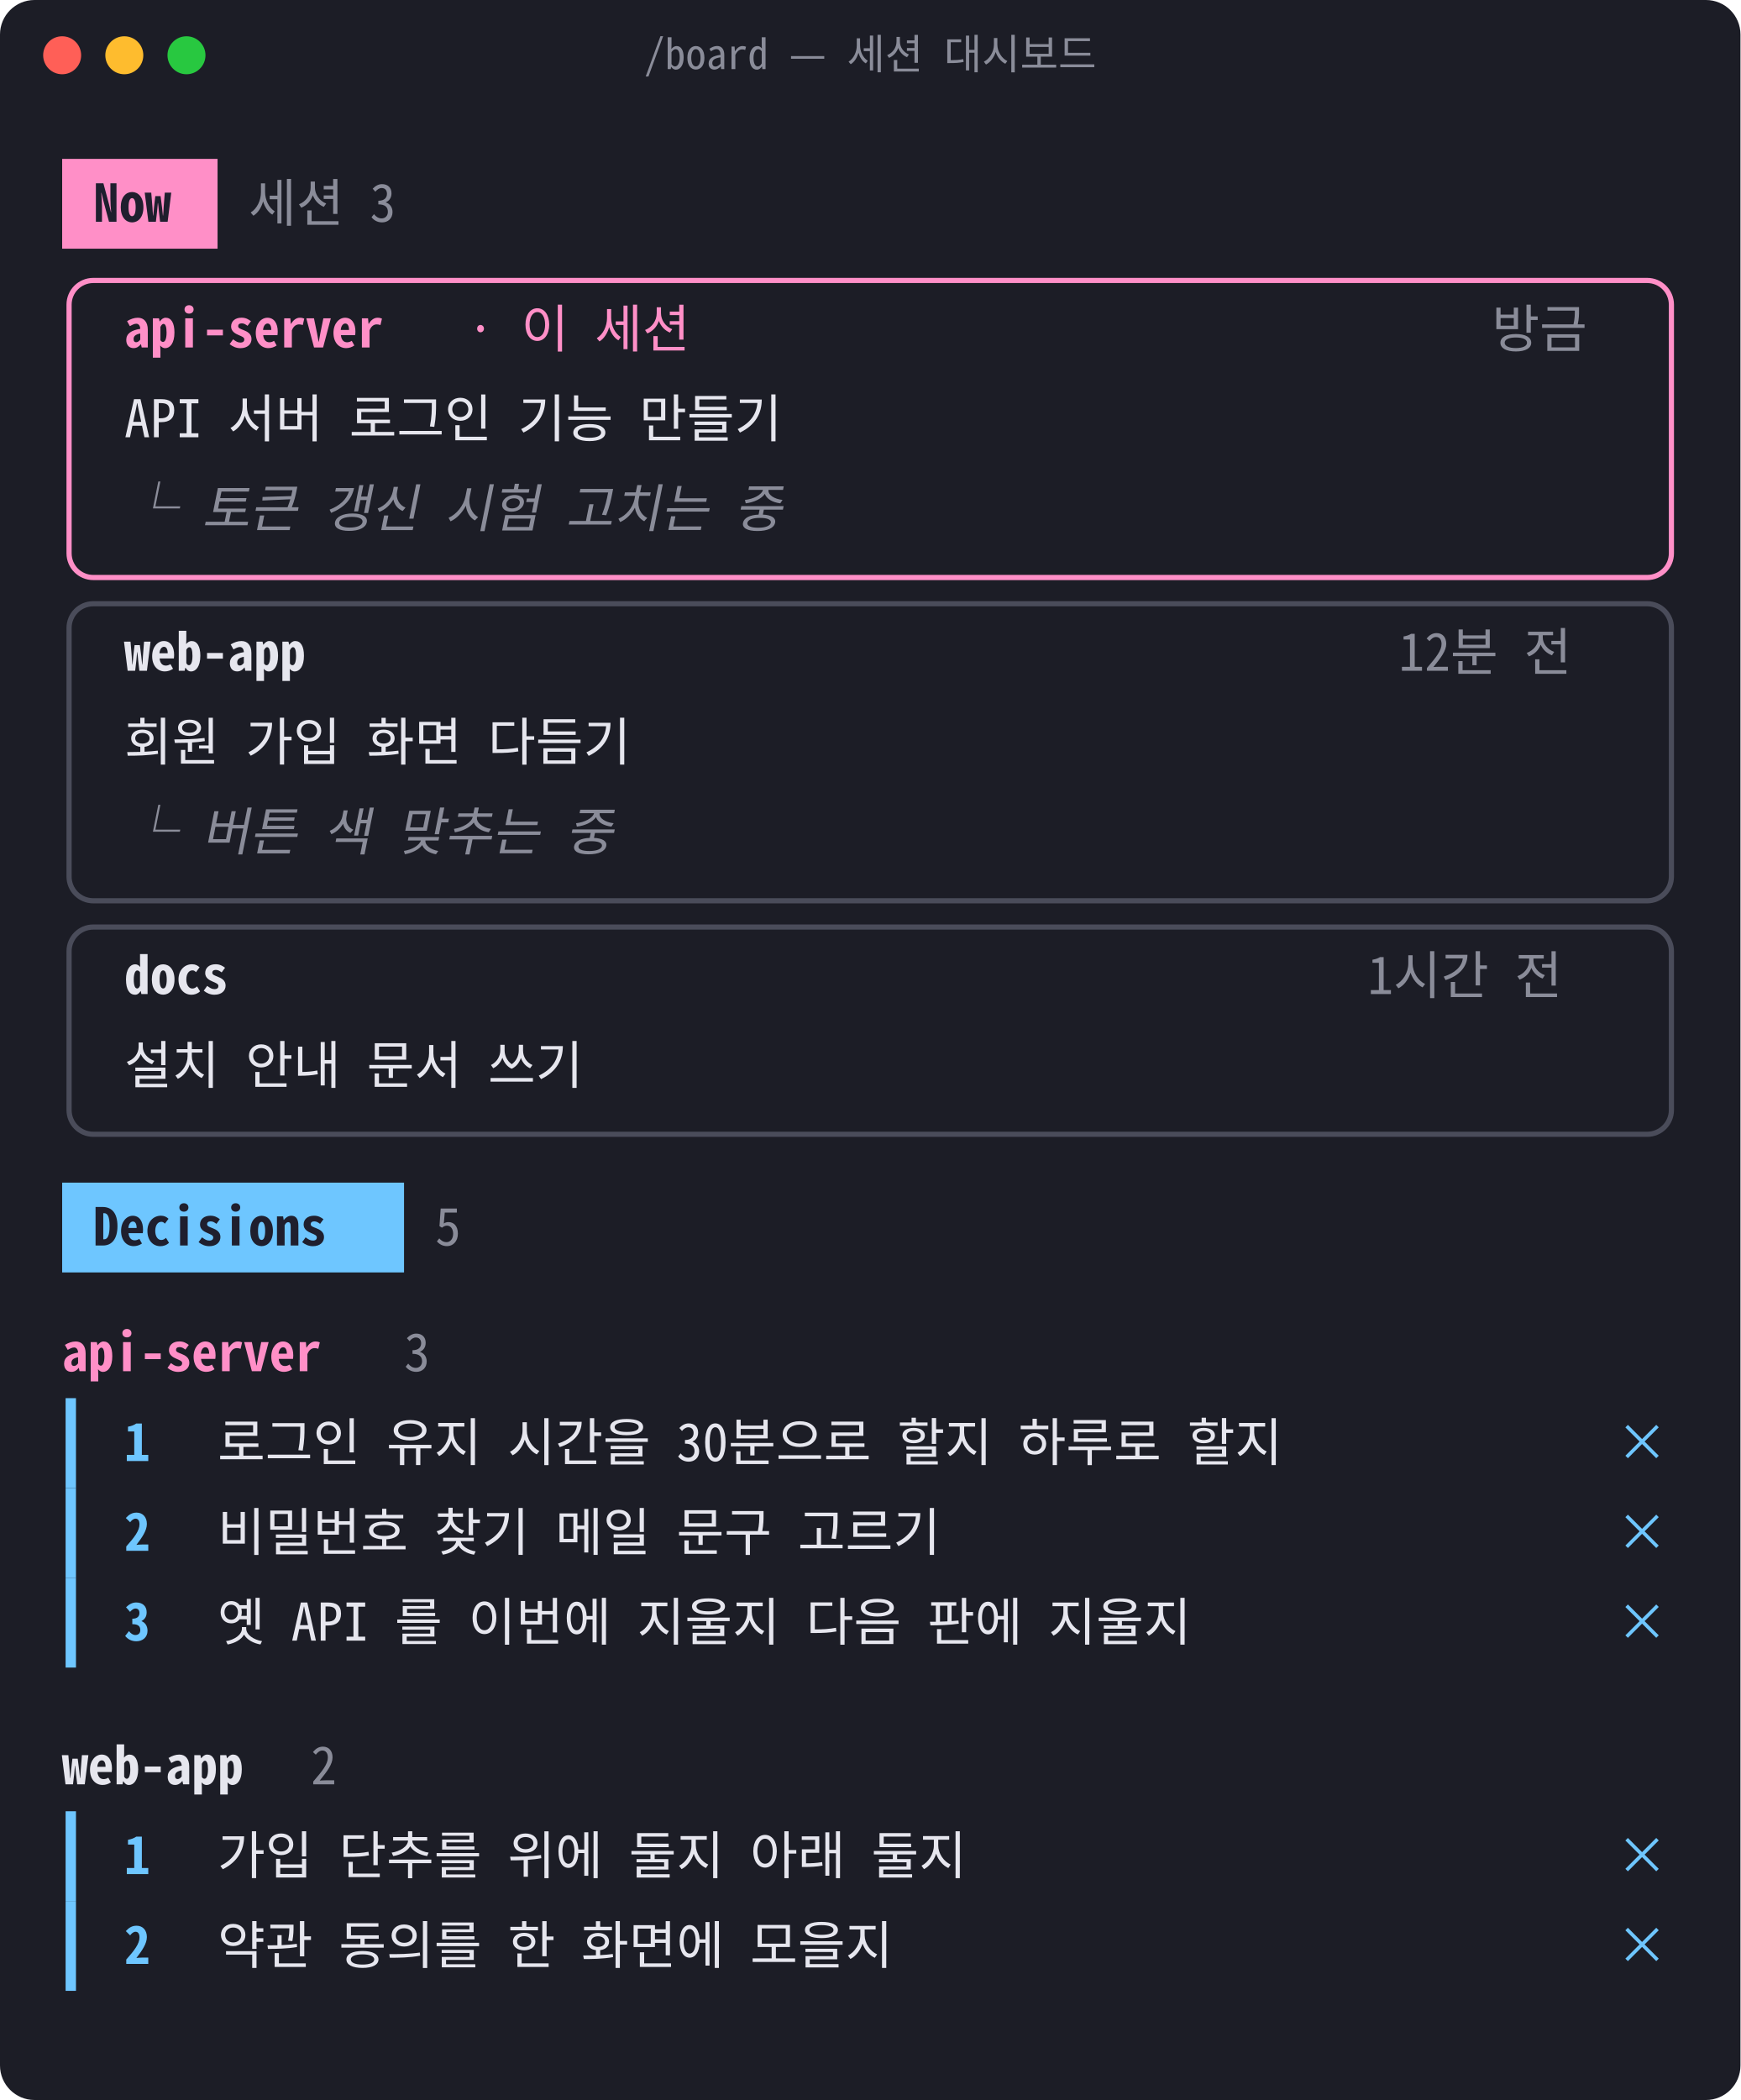
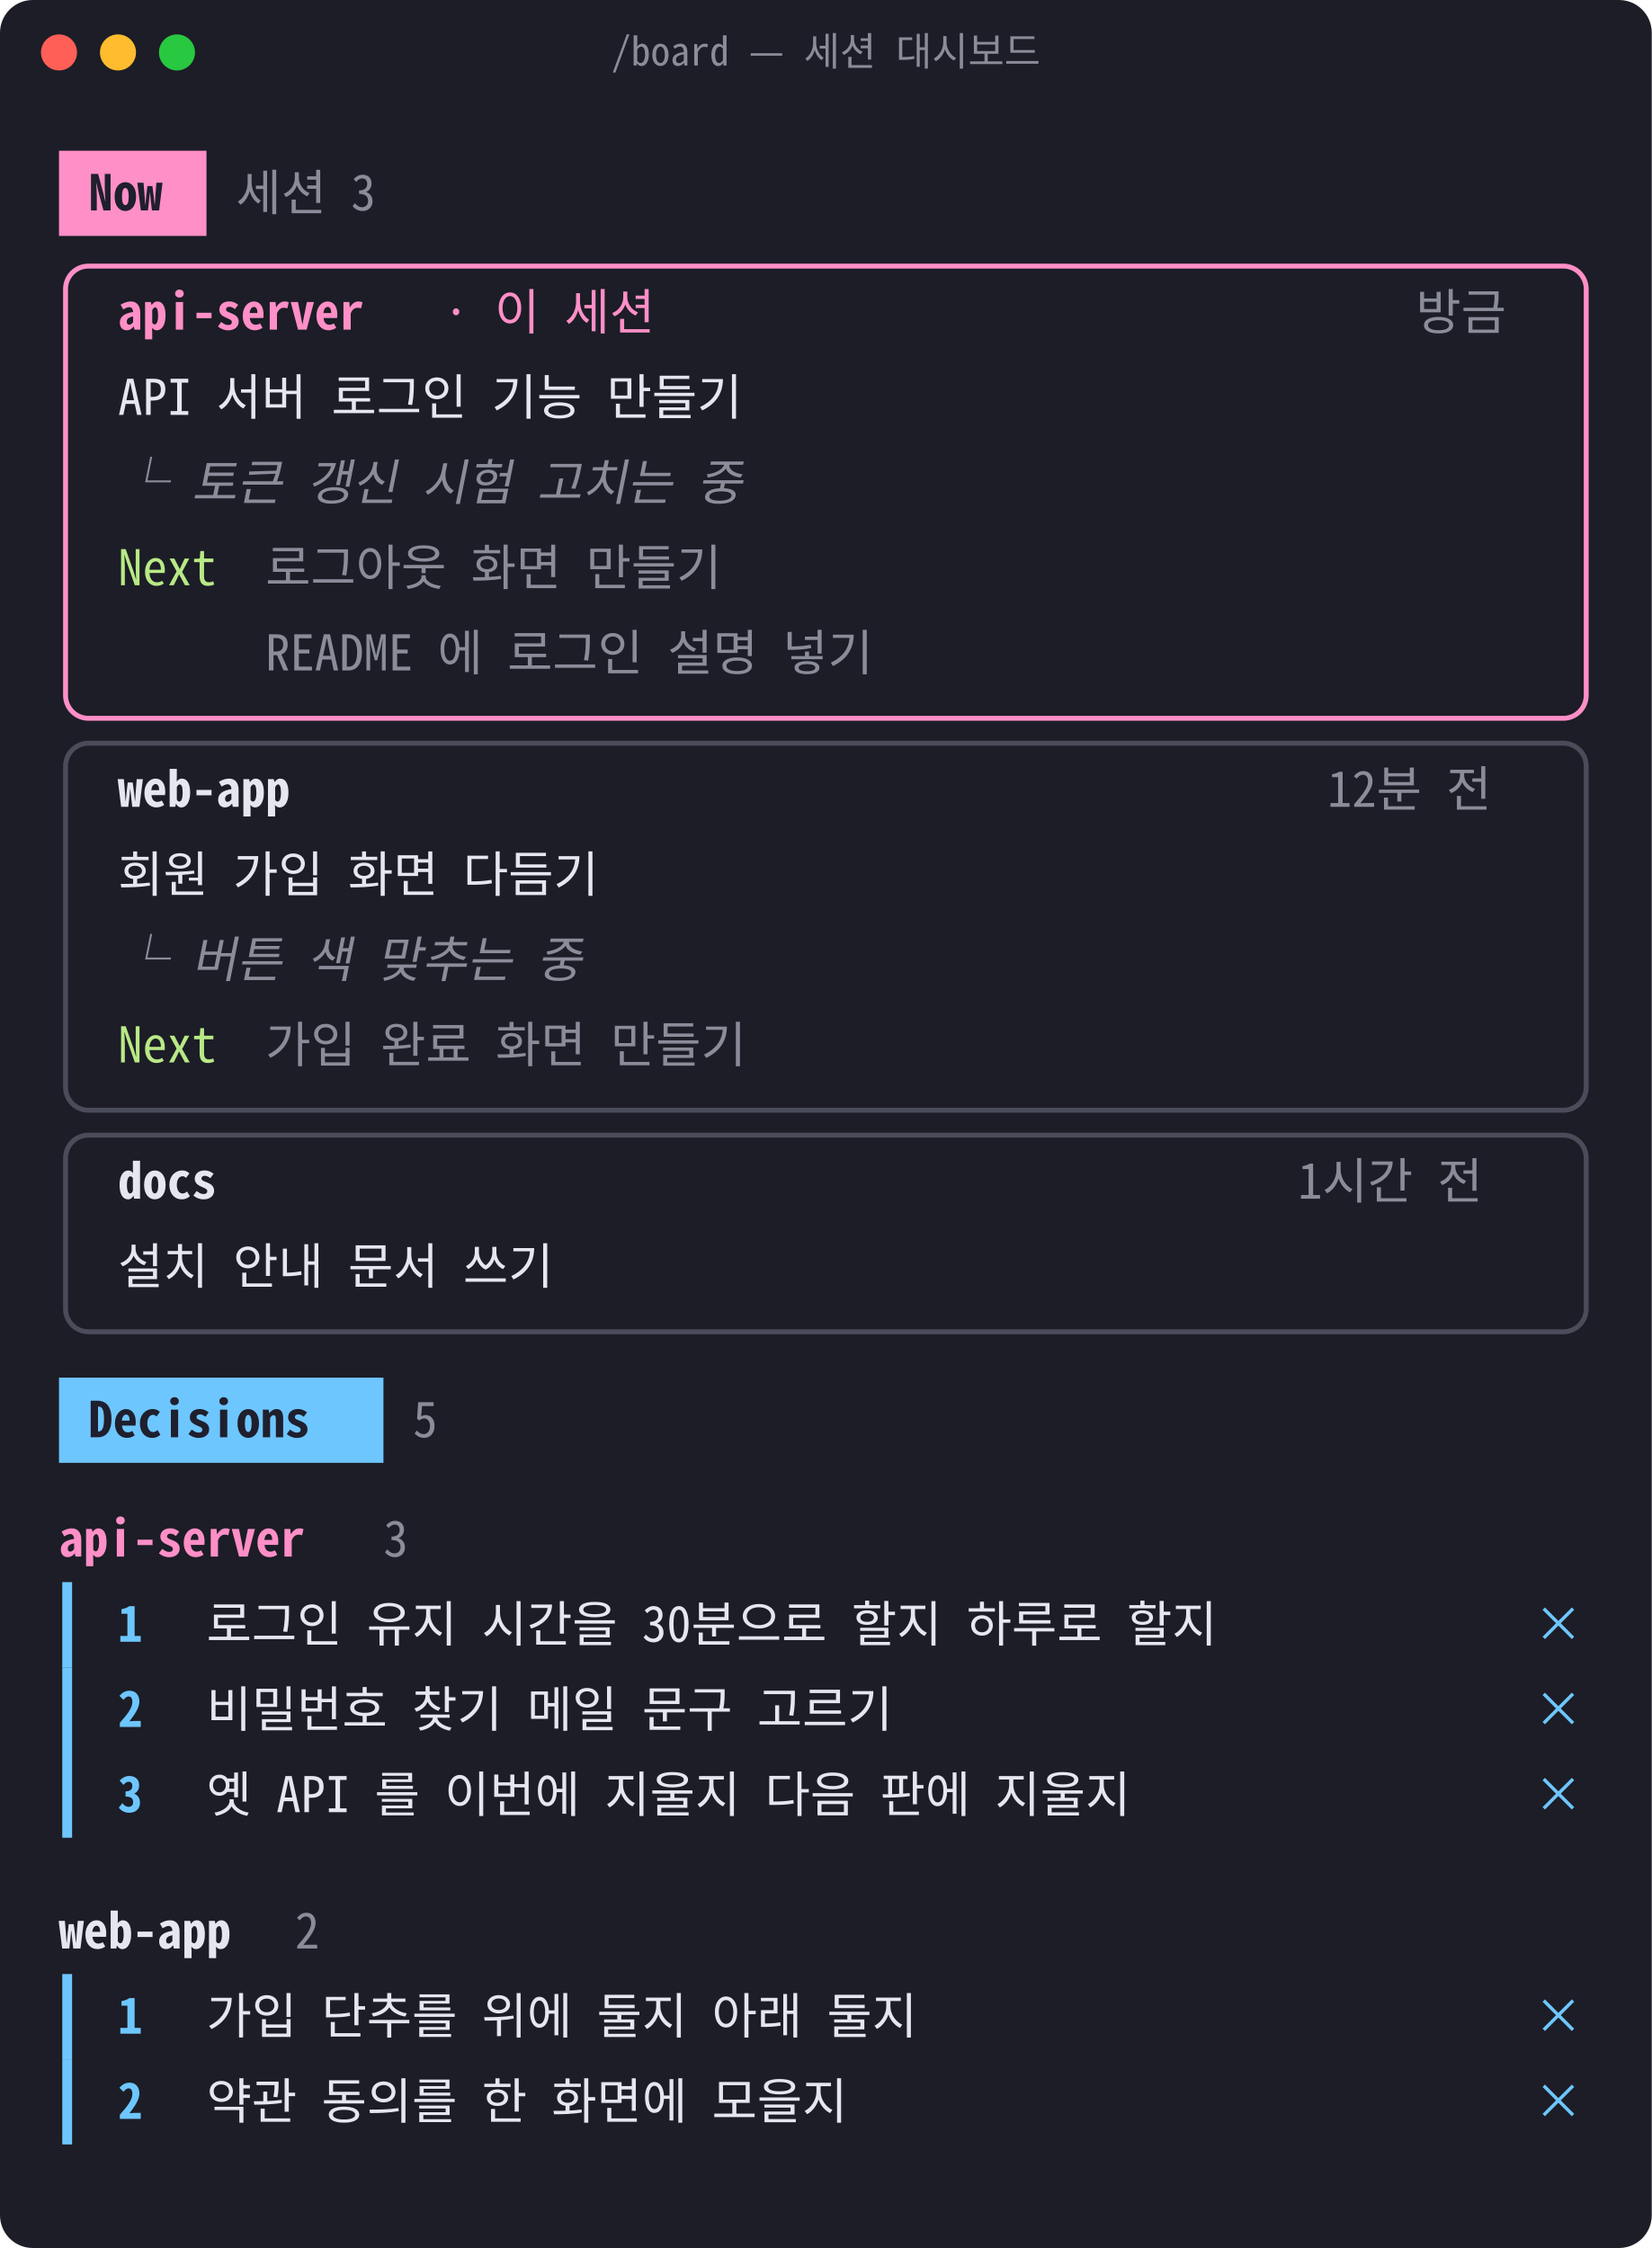
- <svg xmlns="http://www.w3.org/2000/svg" width="504.0" height="608" viewBox="0 0 504.0 608" font-family="Menlo, Consolas, 'D2Coding', 'Noto Sans Mono CJK KR', monospace" font-size="15" xml:space="preserve">
-   <rect width="504.0" height="608" rx="10" fill="#1C1D26" />
+ <svg xmlns="http://www.w3.org/2000/svg" width="504.0" height="686" viewBox="0 0 504.0 686" font-family="Menlo, Consolas, 'D2Coding', 'Noto Sans Mono CJK KR', monospace" font-size="15" xml:space="preserve">
+   <rect width="504.0" height="686" rx="10" fill="#1C1D26" />
  <circle cx="18" cy="16" r="5.5" fill="#FF5F57" />
  <circle cx="36" cy="16" r="5.5" fill="#FEBC2E" />
  <circle cx="54" cy="16" r="5.5" fill="#28C840" />
-   <text x="252.0" y="20" fill="#8A8C99" font-size="12" text-anchor="middle">/board — 세션 대시보드</text>
-   <rect x="18.0" y="46" width="45.0" height="26" fill="#FF8FC7" />
+   <text x="252.0" y="20.0" fill="#8A8C99" font-size="12" text-anchor="middle">/board — 세션 대시보드</text>
+   <rect x="18.0" y="46.0" width="45.0" height="26" fill="#FF8FC7" />
  <text x="27.0" y="64.2" fill="#1F1F2E" font-weight="700" textLength="27.0" lengthAdjust="spacingAndGlyphs">Now</text>
  <text x="72.0" y="64.2" fill="#8A8C99" textLength="54.0" lengthAdjust="spacingAndGlyphs">세션 3</text>
-   <rect x="20.0" y="81.2" width="464.0" height="86" rx="7" fill="none" stroke="#FF8FC7" stroke-width="1.5" />
+   <rect x="20.0" y="81.2" width="464.0" height="138" rx="7" fill="none" stroke="#FF8FC7" stroke-width="1.5" />
  <text x="36.0" y="100.6" fill="#FF8FC7" font-weight="700" textLength="90.0" lengthAdjust="spacingAndGlyphs">api-server</text>
  <text x="135.0" y="100.6" fill="#FF8FC7" textLength="81.0" lengthAdjust="spacingAndGlyphs">· 이 세션</text>
  <text x="432.0" y="100.6" fill="#8A8C99" textLength="36.0" lengthAdjust="spacingAndGlyphs">방금</text>
  <text x="36.0" y="126.6" fill="#E6E6EE" textLength="243.0" lengthAdjust="spacingAndGlyphs">API 서버 로그인 기능 만들기</text>
  <text x="36.0" y="152.6" fill="#8A8C99" font-style="italic" textLength="234.0" lengthAdjust="spacingAndGlyphs">└ 토큰 갱신 시험 고치는 중</text>
-   <rect x="20.0" y="174.8" width="464.0" height="86" rx="7" fill="none" stroke="#4A4C5A" stroke-width="1.5" />
-   <text x="36.0" y="194.2" fill="#E6E6EE" font-weight="700" textLength="63.0" lengthAdjust="spacingAndGlyphs">web-app</text>
-   <text x="405.0" y="194.2" fill="#8A8C99" textLength="63.0" lengthAdjust="spacingAndGlyphs">12분 전</text>
-   <text x="36.0" y="220.2" fill="#E6E6EE" textLength="189.0" lengthAdjust="spacingAndGlyphs">회원 가입 화면 다듬기</text>
-   <text x="36.0" y="246.2" fill="#8A8C99" font-style="italic" textLength="171.0" lengthAdjust="spacingAndGlyphs">└ 버튼 색 맞추는 중</text>
-   <rect x="20.0" y="268.4" width="464.0" height="60" rx="7" fill="none" stroke="#4A4C5A" stroke-width="1.5" />
-   <text x="36.0" y="287.8" fill="#E6E6EE" font-weight="700" textLength="36.0" lengthAdjust="spacingAndGlyphs">docs</text>
-   <text x="396.0" y="287.8" fill="#8A8C99" textLength="72.0" lengthAdjust="spacingAndGlyphs">1시간 전</text>
-   <text x="36.0" y="313.8" fill="#E6E6EE" textLength="171.0" lengthAdjust="spacingAndGlyphs">설치 안내 문서 쓰기</text>
-   <rect x="18.0" y="342.4" width="99.0" height="26" fill="#6EC6FF" />
-   <text x="27.0" y="360.6" fill="#1F1F2E" font-weight="700" textLength="81.0" lengthAdjust="spacingAndGlyphs">Decisions</text>
-   <text x="126.0" y="360.6" fill="#8A8C99" textLength="9.0" lengthAdjust="spacingAndGlyphs">5</text>
-   <text x="18.0" y="397.0" fill="#FF8FC7" font-weight="700" textLength="90.0" lengthAdjust="spacingAndGlyphs">api-server</text>
-   <text x="117.0" y="397.0" fill="#8A8C99" textLength="9.0" lengthAdjust="spacingAndGlyphs">3</text>
-   <rect x="19.0" y="404.8" width="3" height="26" fill="#6EC6FF" />
-   <text x="36.0" y="423.0" fill="#6EC6FF" font-weight="700" textLength="9.0" lengthAdjust="spacingAndGlyphs">1</text>
-   <text x="63.0" y="423.0" fill="#E6E6EE" textLength="396.0" lengthAdjust="spacingAndGlyphs">로그인 유지 시간을 30분으로 할지 하루로 할지</text>
-   <text x="468.0" y="423.0" fill="#6EC6FF" textLength="9.0" lengthAdjust="spacingAndGlyphs">×</text>
-   <rect x="19.0" y="430.8" width="3" height="26" fill="#6EC6FF" />
-   <text x="36.0" y="449.0" fill="#6EC6FF" font-weight="700" textLength="9.0" lengthAdjust="spacingAndGlyphs">2</text>
-   <text x="63.0" y="449.0" fill="#E6E6EE" textLength="270.0" lengthAdjust="spacingAndGlyphs">비밀번호 찾기 메일 문구 고르기</text>
-   <text x="468.0" y="449.0" fill="#6EC6FF" textLength="9.0" lengthAdjust="spacingAndGlyphs">×</text>
-   <rect x="19.0" y="456.8" width="3" height="26" fill="#6EC6FF" />
-   <text x="36.0" y="475.0" fill="#6EC6FF" font-weight="700" textLength="9.0" lengthAdjust="spacingAndGlyphs">3</text>
-   <text x="63.0" y="475.0" fill="#E6E6EE" textLength="360.0" lengthAdjust="spacingAndGlyphs">옛 API 를 이번에 지울지 다음 판에 지울지</text>
-   <text x="468.0" y="475.0" fill="#6EC6FF" textLength="9.0" lengthAdjust="spacingAndGlyphs">×</text>
-   <text x="18.0" y="516.6" fill="#E6E6EE" font-weight="700" textLength="63.0" lengthAdjust="spacingAndGlyphs">web-app</text>
-   <text x="90.0" y="516.6" fill="#8A8C99" textLength="9.0" lengthAdjust="spacingAndGlyphs">2</text>
-   <rect x="19.0" y="524.4" width="3" height="26" fill="#6EC6FF" />
-   <text x="36.0" y="542.6" fill="#6EC6FF" font-weight="700" textLength="9.0" lengthAdjust="spacingAndGlyphs">1</text>
-   <text x="63.0" y="542.6" fill="#E6E6EE" textLength="279.0" lengthAdjust="spacingAndGlyphs">가입 단추를 위에 둘지 아래 둘지</text>
-   <text x="468.0" y="542.6" fill="#6EC6FF" textLength="9.0" lengthAdjust="spacingAndGlyphs">×</text>
-   <rect x="19.0" y="550.4" width="3" height="26" fill="#6EC6FF" />
-   <text x="36.0" y="568.6" fill="#6EC6FF" font-weight="700" textLength="9.0" lengthAdjust="spacingAndGlyphs">2</text>
-   <text x="63.0" y="568.6" fill="#E6E6EE" textLength="252.0" lengthAdjust="spacingAndGlyphs">약관 동의를 한 화면에 모을지</text>
-   <text x="468.0" y="568.6" fill="#6EC6FF" textLength="9.0" lengthAdjust="spacingAndGlyphs">×</text>
+   <text x="36.0" y="178.6" fill="#B8E986" textLength="36.0" lengthAdjust="spacingAndGlyphs">Next</text>
+   <text x="81.0" y="178.6" fill="#8A8C99" textLength="180.0" lengthAdjust="spacingAndGlyphs">로그아웃 화면 만들기</text>
+   <text x="81.0" y="204.6" fill="#8A8C99" textLength="234.0" lengthAdjust="spacingAndGlyphs">README 에 로그인 설명 넣기</text>
+   <rect x="20.0" y="226.8" width="464.0" height="112" rx="7" fill="none" stroke="#4A4C5A" stroke-width="1.5" />
+   <text x="36.0" y="246.2" fill="#E6E6EE" font-weight="700" textLength="63.0" lengthAdjust="spacingAndGlyphs">web-app</text>
+   <text x="405.0" y="246.2" fill="#8A8C99" textLength="63.0" lengthAdjust="spacingAndGlyphs">12분 전</text>
+   <text x="36.0" y="272.2" fill="#E6E6EE" textLength="189.0" lengthAdjust="spacingAndGlyphs">회원 가입 화면 다듬기</text>
+   <text x="36.0" y="298.2" fill="#8A8C99" font-style="italic" textLength="171.0" lengthAdjust="spacingAndGlyphs">└ 버튼 색 맞추는 중</text>
+   <text x="36.0" y="324.2" fill="#B8E986" textLength="36.0" lengthAdjust="spacingAndGlyphs">Next</text>
+   <text x="81.0" y="324.2" fill="#8A8C99" textLength="189.0" lengthAdjust="spacingAndGlyphs">가입 완료 화면 만들기</text>
+   <rect x="20.0" y="346.4" width="464.0" height="60" rx="7" fill="none" stroke="#4A4C5A" stroke-width="1.5" />
+   <text x="36.0" y="365.8" fill="#E6E6EE" font-weight="700" textLength="36.0" lengthAdjust="spacingAndGlyphs">docs</text>
+   <text x="396.0" y="365.8" fill="#8A8C99" textLength="72.0" lengthAdjust="spacingAndGlyphs">1시간 전</text>
+   <text x="36.0" y="391.8" fill="#E6E6EE" textLength="171.0" lengthAdjust="spacingAndGlyphs">설치 안내 문서 쓰기</text>
+   <rect x="18.0" y="420.4" width="99.0" height="26" fill="#6EC6FF" />
+   <text x="27.0" y="438.6" fill="#1F1F2E" font-weight="700" textLength="81.0" lengthAdjust="spacingAndGlyphs">Decisions</text>
+   <text x="126.0" y="438.6" fill="#8A8C99" textLength="9.0" lengthAdjust="spacingAndGlyphs">5</text>
+   <text x="18.0" y="475.0" fill="#FF8FC7" font-weight="700" textLength="90.0" lengthAdjust="spacingAndGlyphs">api-server</text>
+   <text x="117.0" y="475.0" fill="#8A8C99" textLength="9.0" lengthAdjust="spacingAndGlyphs">3</text>
+   <rect x="19.0" y="482.8" width="3" height="26" fill="#6EC6FF" />
+   <text x="36.0" y="501.0" fill="#6EC6FF" font-weight="700" textLength="9.0" lengthAdjust="spacingAndGlyphs">1</text>
+   <text x="63.0" y="501.0" fill="#E6E6EE" textLength="396.0" lengthAdjust="spacingAndGlyphs">로그인 유지 시간을 30분으로 할지 하루로 할지</text>
+   <text x="468.0" y="501.0" fill="#6EC6FF" textLength="9.0" lengthAdjust="spacingAndGlyphs">×</text>
+   <rect x="19.0" y="508.8" width="3" height="26" fill="#6EC6FF" />
+   <text x="36.0" y="527.0" fill="#6EC6FF" font-weight="700" textLength="9.0" lengthAdjust="spacingAndGlyphs">2</text>
+   <text x="63.0" y="527.0" fill="#E6E6EE" textLength="270.0" lengthAdjust="spacingAndGlyphs">비밀번호 찾기 메일 문구 고르기</text>
+   <text x="468.0" y="527.0" fill="#6EC6FF" textLength="9.0" lengthAdjust="spacingAndGlyphs">×</text>
+   <rect x="19.0" y="534.8" width="3" height="26" fill="#6EC6FF" />
+   <text x="36.0" y="553.0" fill="#6EC6FF" font-weight="700" textLength="9.0" lengthAdjust="spacingAndGlyphs">3</text>
+   <text x="63.0" y="553.0" fill="#E6E6EE" textLength="360.0" lengthAdjust="spacingAndGlyphs">옛 API 를 이번에 지울지 다음 판에 지울지</text>
+   <text x="468.0" y="553.0" fill="#6EC6FF" textLength="9.0" lengthAdjust="spacingAndGlyphs">×</text>
+   <text x="18.0" y="594.6" fill="#E6E6EE" font-weight="700" textLength="63.0" lengthAdjust="spacingAndGlyphs">web-app</text>
+   <text x="90.0" y="594.6" fill="#8A8C99" textLength="9.0" lengthAdjust="spacingAndGlyphs">2</text>
+   <rect x="19.0" y="602.4" width="3" height="26" fill="#6EC6FF" />
+   <text x="36.0" y="620.6" fill="#6EC6FF" font-weight="700" textLength="9.0" lengthAdjust="spacingAndGlyphs">1</text>
+   <text x="63.0" y="620.6" fill="#E6E6EE" textLength="279.0" lengthAdjust="spacingAndGlyphs">가입 단추를 위에 둘지 아래 둘지</text>
+   <text x="468.0" y="620.6" fill="#6EC6FF" textLength="9.0" lengthAdjust="spacingAndGlyphs">×</text>
+   <rect x="19.0" y="628.4" width="3" height="26" fill="#6EC6FF" />
+   <text x="36.0" y="646.6" fill="#6EC6FF" font-weight="700" textLength="9.0" lengthAdjust="spacingAndGlyphs">2</text>
+   <text x="63.0" y="646.6" fill="#E6E6EE" textLength="252.0" lengthAdjust="spacingAndGlyphs">약관 동의를 한 화면에 모을지</text>
+   <text x="468.0" y="646.6" fill="#6EC6FF" textLength="9.0" lengthAdjust="spacingAndGlyphs">×</text>
</svg>
